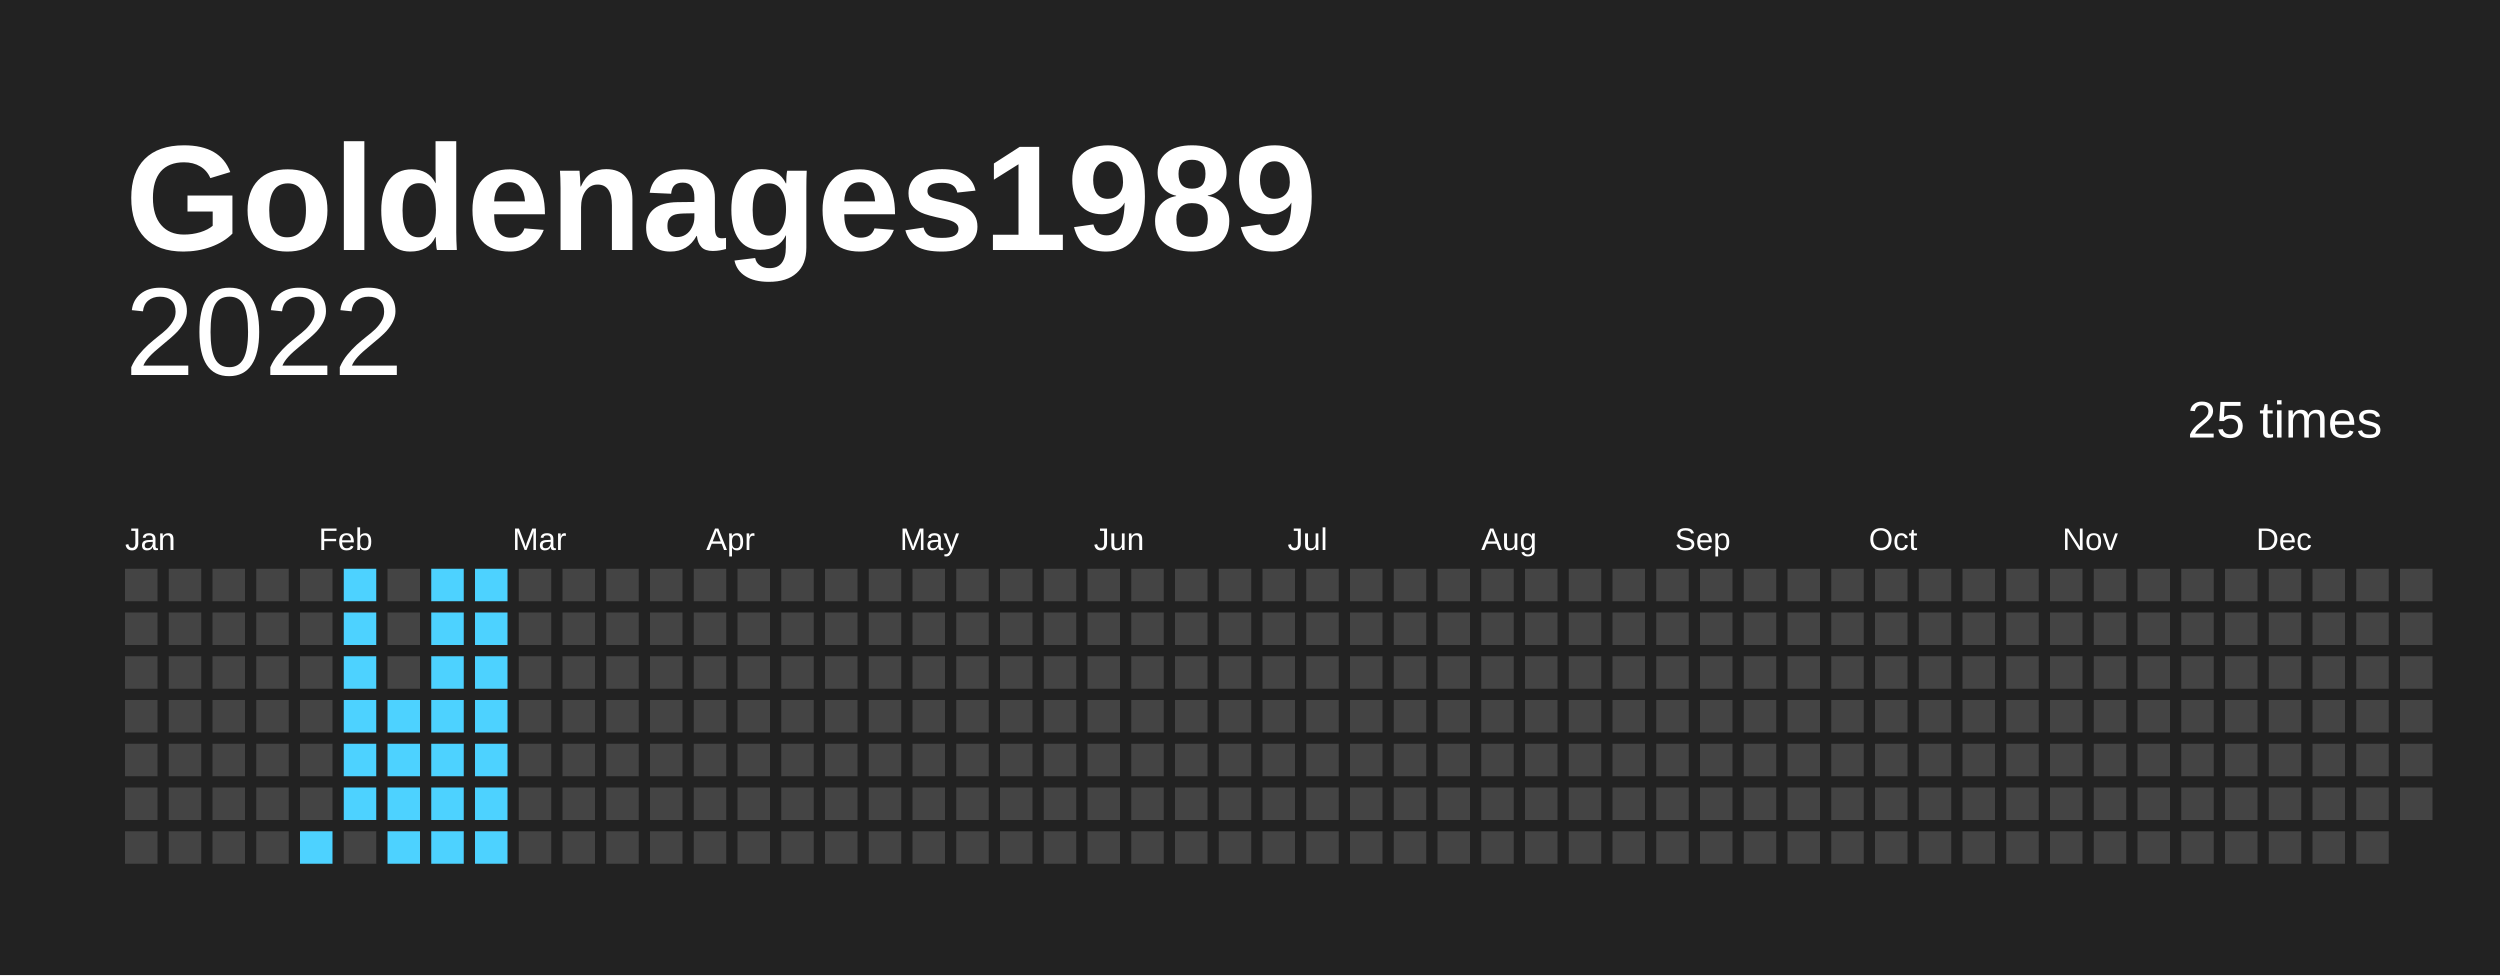
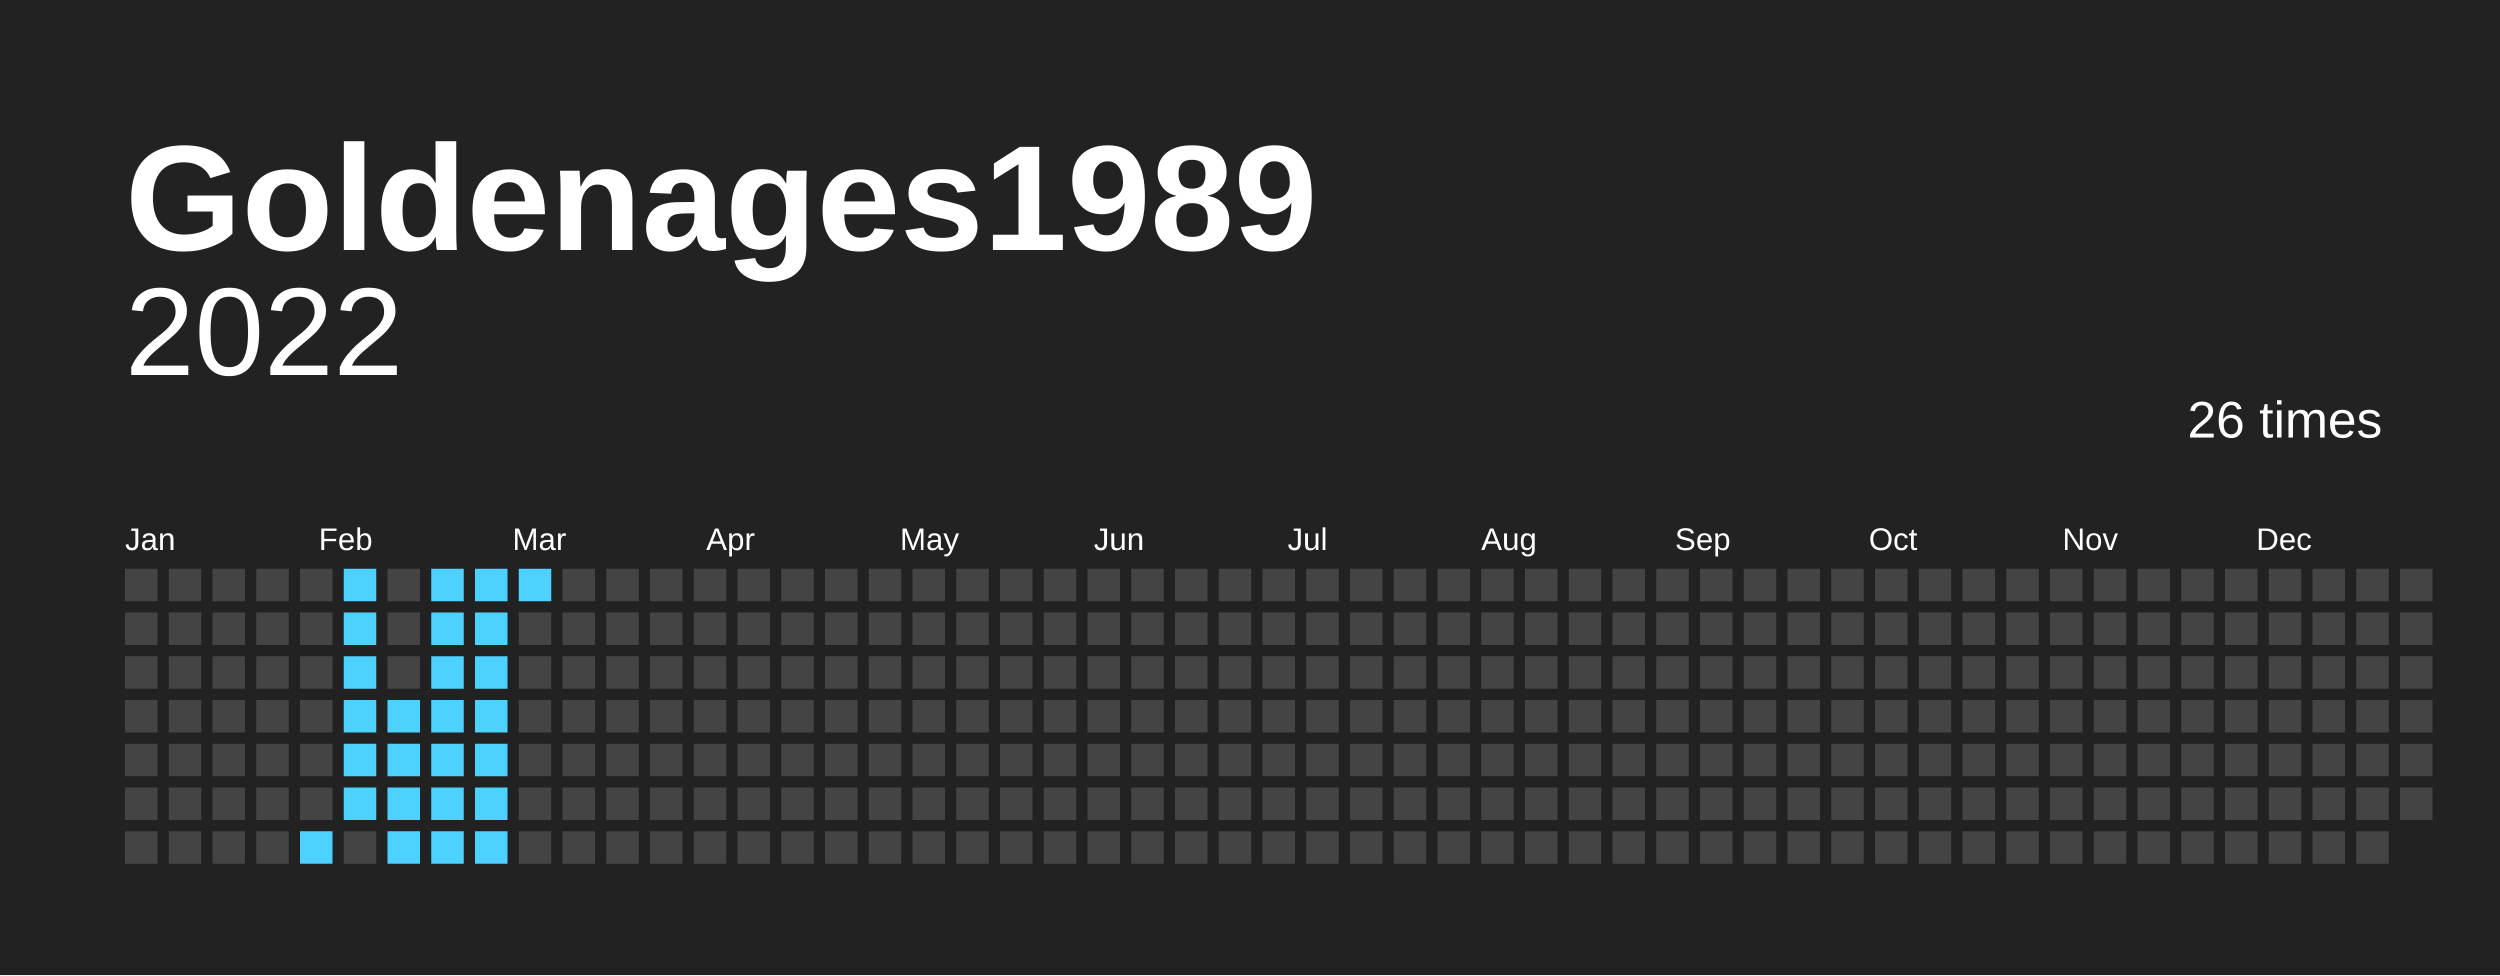
<svg xmlns="http://www.w3.org/2000/svg" baseProfile="full" height="78mm" version="1.1" viewBox="0,0,200,78" width="200mm">
  <defs />
  <rect fill="#222222" height="78" width="200" x="0" y="0" />
  <text fill="#FFFFFF" style="font-size:12px; font-family:Arial; font-weight:bold;" x="10" y="20">Goldenages1989</text>
  <text alignment-baseline="hanging" fill="#FFFFFF" style="font-size:10.0px; font-family:Arial;" x="10" y="30">2022</text>
-   <text alignment-baseline="hanging" fill="#FFFFFF" style="font-size:4.125px; font-family:Arial;" x="175" y="35">25 times</text>
+   <text alignment-baseline="hanging" fill="#FFFFFF" style="font-size:4.125px; font-family:Arial;" x="175" y="35">26 times</text>
  <text fill="#FFFFFF" style="font-size:2.5px; font-family:Arial" x="10.0" y="44">Jan</text>
  <text fill="#FFFFFF" style="font-size:2.5px; font-family:Arial" x="25.5" y="44">Feb</text>
  <text fill="#FFFFFF" style="font-size:2.5px; font-family:Arial" x="41.0" y="44">Mar</text>
  <text fill="#FFFFFF" style="font-size:2.5px; font-family:Arial" x="56.5" y="44">Apr</text>
  <text fill="#FFFFFF" style="font-size:2.5px; font-family:Arial" x="72.0" y="44">May</text>
  <text fill="#FFFFFF" style="font-size:2.5px; font-family:Arial" x="87.5" y="44">Jun</text>
  <text fill="#FFFFFF" style="font-size:2.5px; font-family:Arial" x="103.0" y="44">Jul</text>
  <text fill="#FFFFFF" style="font-size:2.5px; font-family:Arial" x="118.5" y="44">Aug</text>
  <text fill="#FFFFFF" style="font-size:2.5px; font-family:Arial" x="134.0" y="44">Sep</text>
  <text fill="#FFFFFF" style="font-size:2.5px; font-family:Arial" x="149.5" y="44">Oct</text>
  <text fill="#FFFFFF" style="font-size:2.5px; font-family:Arial" x="165.0" y="44">Nov</text>
  <text fill="#FFFFFF" style="font-size:2.5px; font-family:Arial" x="180.5" y="44">Dec</text>
  <rect fill="#444444" height="2.6" width="2.6" x="10.0" y="45.5" />
  <rect fill="#444444" height="2.6" width="2.6" x="10.0" y="49.0" />
  <rect fill="#444444" height="2.6" width="2.6" x="10.0" y="52.5" />
  <rect fill="#444444" height="2.6" width="2.6" x="10.0" y="56.0" />
  <rect fill="#444444" height="2.6" width="2.6" x="10.0" y="59.5" />
  <rect fill="#444444" height="2.6" width="2.6" x="10.0" y="63.0" />
  <rect fill="#444444" height="2.6" width="2.6" x="10.0" y="66.5" />
  <rect fill="#444444" height="2.6" width="2.6" x="13.5" y="45.5" />
  <rect fill="#444444" height="2.6" width="2.6" x="13.5" y="49.0" />
  <rect fill="#444444" height="2.6" width="2.6" x="13.5" y="52.5" />
  <rect fill="#444444" height="2.6" width="2.6" x="13.5" y="56.0" />
  <rect fill="#444444" height="2.6" width="2.6" x="13.5" y="59.5" />
  <rect fill="#444444" height="2.6" width="2.6" x="13.5" y="63.0" />
  <rect fill="#444444" height="2.6" width="2.6" x="13.5" y="66.5" />
  <rect fill="#444444" height="2.6" width="2.6" x="17.0" y="45.5" />
  <rect fill="#444444" height="2.6" width="2.6" x="17.0" y="49.0" />
  <rect fill="#444444" height="2.6" width="2.6" x="17.0" y="52.5" />
  <rect fill="#444444" height="2.6" width="2.6" x="17.0" y="56.0" />
  <rect fill="#444444" height="2.6" width="2.6" x="17.0" y="59.5" />
  <rect fill="#444444" height="2.6" width="2.6" x="17.0" y="63.0" />
  <rect fill="#444444" height="2.6" width="2.6" x="17.0" y="66.5" />
  <rect fill="#444444" height="2.6" width="2.6" x="20.5" y="45.5" />
  <rect fill="#444444" height="2.6" width="2.6" x="20.5" y="49.0" />
  <rect fill="#444444" height="2.6" width="2.6" x="20.5" y="52.5" />
  <rect fill="#444444" height="2.6" width="2.6" x="20.5" y="56.0" />
  <rect fill="#444444" height="2.6" width="2.6" x="20.5" y="59.5" />
  <rect fill="#444444" height="2.6" width="2.6" x="20.5" y="63.0" />
  <rect fill="#444444" height="2.6" width="2.6" x="20.5" y="66.5" />
  <rect fill="#444444" height="2.6" width="2.6" x="24.0" y="45.5" />
  <rect fill="#444444" height="2.6" width="2.6" x="24.0" y="49.0" />
  <rect fill="#444444" height="2.6" width="2.6" x="24.0" y="52.5" />
  <rect fill="#444444" height="2.6" width="2.6" x="24.0" y="56.0" />
  <rect fill="#444444" height="2.6" width="2.6" x="24.0" y="59.5" />
  <rect fill="#444444" height="2.6" width="2.6" x="24.0" y="63.0" />
  <rect fill="#4DD2FF" height="2.6" width="2.6" x="24.0" y="66.5" />
  <rect fill="#4DD2FF" height="2.6" width="2.6" x="27.5" y="45.5" />
  <rect fill="#4DD2FF" height="2.6" width="2.6" x="27.5" y="49.0" />
  <rect fill="#4DD2FF" height="2.6" width="2.6" x="27.5" y="52.5" />
  <rect fill="#4DD2FF" height="2.6" width="2.6" x="27.5" y="56.0" />
  <rect fill="#4DD2FF" height="2.6" width="2.6" x="27.5" y="59.5" />
  <rect fill="#4DD2FF" height="2.6" width="2.6" x="27.5" y="63.0" />
  <rect fill="#444444" height="2.6" width="2.6" x="27.5" y="66.5" />
  <rect fill="#444444" height="2.6" width="2.6" x="31.0" y="45.5" />
  <rect fill="#444444" height="2.6" width="2.6" x="31.0" y="49.0" />
  <rect fill="#444444" height="2.6" width="2.6" x="31.0" y="52.5" />
  <rect fill="#4DD2FF" height="2.6" width="2.6" x="31.0" y="56.0" />
  <rect fill="#4DD2FF" height="2.6" width="2.6" x="31.0" y="59.5" />
  <rect fill="#4DD2FF" height="2.6" width="2.6" x="31.0" y="63.0" />
  <rect fill="#4DD2FF" height="2.6" width="2.6" x="31.0" y="66.5" />
  <rect fill="#4DD2FF" height="2.6" width="2.6" x="34.5" y="45.5" />
  <rect fill="#4DD2FF" height="2.6" width="2.6" x="34.5" y="49.0" />
  <rect fill="#4DD2FF" height="2.6" width="2.6" x="34.5" y="52.5" />
  <rect fill="#4DD2FF" height="2.6" width="2.6" x="34.5" y="56.0" />
  <rect fill="#4DD2FF" height="2.6" width="2.6" x="34.5" y="59.5" />
  <rect fill="#4DD2FF" height="2.6" width="2.6" x="34.5" y="63.0" />
  <rect fill="#4DD2FF" height="2.6" width="2.6" x="34.5" y="66.5" />
  <rect fill="#4DD2FF" height="2.6" width="2.6" x="38.0" y="45.5" />
  <rect fill="#4DD2FF" height="2.6" width="2.6" x="38.0" y="49.0" />
  <rect fill="#4DD2FF" height="2.6" width="2.6" x="38.0" y="52.5" />
  <rect fill="#4DD2FF" height="2.6" width="2.6" x="38.0" y="56.0" />
  <rect fill="#4DD2FF" height="2.6" width="2.6" x="38.0" y="59.5" />
  <rect fill="#4DD2FF" height="2.6" width="2.6" x="38.0" y="63.0" />
  <rect fill="#4DD2FF" height="2.6" width="2.6" x="38.0" y="66.5" />
-   <rect fill="#444444" height="2.6" width="2.6" x="41.5" y="45.5" />
+   <rect fill="#4DD2FF" height="2.6" width="2.6" x="41.5" y="45.5" />
  <rect fill="#444444" height="2.6" width="2.6" x="41.5" y="49.0" />
  <rect fill="#444444" height="2.6" width="2.6" x="41.5" y="52.5" />
  <rect fill="#444444" height="2.6" width="2.6" x="41.5" y="56.0" />
  <rect fill="#444444" height="2.6" width="2.6" x="41.5" y="59.5" />
  <rect fill="#444444" height="2.6" width="2.6" x="41.5" y="63.0" />
  <rect fill="#444444" height="2.6" width="2.6" x="41.5" y="66.5" />
  <rect fill="#444444" height="2.6" width="2.6" x="45.0" y="45.5" />
  <rect fill="#444444" height="2.6" width="2.6" x="45.0" y="49.0" />
  <rect fill="#444444" height="2.6" width="2.6" x="45.0" y="52.5" />
  <rect fill="#444444" height="2.6" width="2.6" x="45.0" y="56.0" />
  <rect fill="#444444" height="2.6" width="2.6" x="45.0" y="59.5" />
  <rect fill="#444444" height="2.6" width="2.6" x="45.0" y="63.0" />
  <rect fill="#444444" height="2.6" width="2.6" x="45.0" y="66.5" />
  <rect fill="#444444" height="2.6" width="2.6" x="48.5" y="45.5" />
  <rect fill="#444444" height="2.6" width="2.6" x="48.5" y="49.0" />
  <rect fill="#444444" height="2.6" width="2.6" x="48.5" y="52.5" />
  <rect fill="#444444" height="2.6" width="2.6" x="48.5" y="56.0" />
  <rect fill="#444444" height="2.6" width="2.6" x="48.5" y="59.5" />
  <rect fill="#444444" height="2.6" width="2.6" x="48.5" y="63.0" />
  <rect fill="#444444" height="2.6" width="2.6" x="48.5" y="66.5" />
  <rect fill="#444444" height="2.6" width="2.6" x="52.0" y="45.5" />
  <rect fill="#444444" height="2.6" width="2.6" x="52.0" y="49.0" />
  <rect fill="#444444" height="2.6" width="2.6" x="52.0" y="52.5" />
  <rect fill="#444444" height="2.6" width="2.6" x="52.0" y="56.0" />
  <rect fill="#444444" height="2.6" width="2.6" x="52.0" y="59.5" />
  <rect fill="#444444" height="2.6" width="2.6" x="52.0" y="63.0" />
  <rect fill="#444444" height="2.6" width="2.6" x="52.0" y="66.5" />
  <rect fill="#444444" height="2.6" width="2.6" x="55.5" y="45.5" />
  <rect fill="#444444" height="2.6" width="2.6" x="55.5" y="49.0" />
  <rect fill="#444444" height="2.6" width="2.6" x="55.5" y="52.5" />
  <rect fill="#444444" height="2.6" width="2.6" x="55.5" y="56.0" />
  <rect fill="#444444" height="2.6" width="2.6" x="55.5" y="59.5" />
  <rect fill="#444444" height="2.6" width="2.6" x="55.5" y="63.0" />
  <rect fill="#444444" height="2.6" width="2.6" x="55.5" y="66.5" />
  <rect fill="#444444" height="2.6" width="2.6" x="59.0" y="45.5" />
  <rect fill="#444444" height="2.6" width="2.6" x="59.0" y="49.0" />
  <rect fill="#444444" height="2.6" width="2.6" x="59.0" y="52.5" />
  <rect fill="#444444" height="2.6" width="2.6" x="59.0" y="56.0" />
  <rect fill="#444444" height="2.6" width="2.6" x="59.0" y="59.5" />
  <rect fill="#444444" height="2.6" width="2.6" x="59.0" y="63.0" />
  <rect fill="#444444" height="2.6" width="2.6" x="59.0" y="66.5" />
  <rect fill="#444444" height="2.6" width="2.6" x="62.5" y="45.5" />
  <rect fill="#444444" height="2.6" width="2.6" x="62.5" y="49.0" />
  <rect fill="#444444" height="2.6" width="2.6" x="62.5" y="52.5" />
  <rect fill="#444444" height="2.6" width="2.6" x="62.5" y="56.0" />
  <rect fill="#444444" height="2.6" width="2.6" x="62.5" y="59.5" />
  <rect fill="#444444" height="2.6" width="2.6" x="62.5" y="63.0" />
  <rect fill="#444444" height="2.6" width="2.6" x="62.5" y="66.5" />
  <rect fill="#444444" height="2.6" width="2.6" x="66.0" y="45.5" />
  <rect fill="#444444" height="2.6" width="2.6" x="66.0" y="49.0" />
  <rect fill="#444444" height="2.6" width="2.6" x="66.0" y="52.5" />
  <rect fill="#444444" height="2.6" width="2.6" x="66.0" y="56.0" />
  <rect fill="#444444" height="2.6" width="2.6" x="66.0" y="59.5" />
  <rect fill="#444444" height="2.6" width="2.6" x="66.0" y="63.0" />
  <rect fill="#444444" height="2.6" width="2.6" x="66.0" y="66.5" />
  <rect fill="#444444" height="2.6" width="2.6" x="69.5" y="45.5" />
  <rect fill="#444444" height="2.6" width="2.6" x="69.5" y="49.0" />
  <rect fill="#444444" height="2.6" width="2.6" x="69.5" y="52.5" />
  <rect fill="#444444" height="2.6" width="2.6" x="69.5" y="56.0" />
  <rect fill="#444444" height="2.6" width="2.6" x="69.5" y="59.5" />
  <rect fill="#444444" height="2.6" width="2.6" x="69.5" y="63.0" />
  <rect fill="#444444" height="2.6" width="2.6" x="69.5" y="66.5" />
  <rect fill="#444444" height="2.6" width="2.6" x="73.0" y="45.5" />
  <rect fill="#444444" height="2.6" width="2.6" x="73.0" y="49.0" />
  <rect fill="#444444" height="2.6" width="2.6" x="73.0" y="52.5" />
  <rect fill="#444444" height="2.6" width="2.6" x="73.0" y="56.0" />
  <rect fill="#444444" height="2.6" width="2.6" x="73.0" y="59.5" />
  <rect fill="#444444" height="2.6" width="2.6" x="73.0" y="63.0" />
  <rect fill="#444444" height="2.6" width="2.6" x="73.0" y="66.5" />
  <rect fill="#444444" height="2.6" width="2.6" x="76.5" y="45.5" />
  <rect fill="#444444" height="2.6" width="2.6" x="76.5" y="49.0" />
  <rect fill="#444444" height="2.6" width="2.6" x="76.5" y="52.5" />
  <rect fill="#444444" height="2.6" width="2.6" x="76.5" y="56.0" />
  <rect fill="#444444" height="2.6" width="2.6" x="76.5" y="59.5" />
  <rect fill="#444444" height="2.6" width="2.6" x="76.5" y="63.0" />
  <rect fill="#444444" height="2.6" width="2.6" x="76.5" y="66.5" />
  <rect fill="#444444" height="2.6" width="2.6" x="80.0" y="45.5" />
  <rect fill="#444444" height="2.6" width="2.6" x="80.0" y="49.0" />
  <rect fill="#444444" height="2.6" width="2.6" x="80.0" y="52.5" />
  <rect fill="#444444" height="2.6" width="2.6" x="80.0" y="56.0" />
  <rect fill="#444444" height="2.6" width="2.6" x="80.0" y="59.5" />
  <rect fill="#444444" height="2.6" width="2.6" x="80.0" y="63.0" />
  <rect fill="#444444" height="2.6" width="2.6" x="80.0" y="66.5" />
  <rect fill="#444444" height="2.6" width="2.6" x="83.5" y="45.5" />
  <rect fill="#444444" height="2.6" width="2.6" x="83.5" y="49.0" />
  <rect fill="#444444" height="2.6" width="2.6" x="83.5" y="52.5" />
  <rect fill="#444444" height="2.6" width="2.6" x="83.5" y="56.0" />
  <rect fill="#444444" height="2.6" width="2.6" x="83.5" y="59.5" />
  <rect fill="#444444" height="2.6" width="2.6" x="83.5" y="63.0" />
  <rect fill="#444444" height="2.6" width="2.6" x="83.5" y="66.5" />
  <rect fill="#444444" height="2.6" width="2.6" x="87.0" y="45.5" />
  <rect fill="#444444" height="2.6" width="2.6" x="87.0" y="49.0" />
  <rect fill="#444444" height="2.6" width="2.6" x="87.0" y="52.5" />
  <rect fill="#444444" height="2.6" width="2.6" x="87.0" y="56.0" />
  <rect fill="#444444" height="2.6" width="2.6" x="87.0" y="59.5" />
  <rect fill="#444444" height="2.6" width="2.6" x="87.0" y="63.0" />
  <rect fill="#444444" height="2.6" width="2.6" x="87.0" y="66.5" />
  <rect fill="#444444" height="2.6" width="2.6" x="90.5" y="45.5" />
  <rect fill="#444444" height="2.6" width="2.6" x="90.5" y="49.0" />
  <rect fill="#444444" height="2.6" width="2.6" x="90.5" y="52.5" />
  <rect fill="#444444" height="2.6" width="2.6" x="90.5" y="56.0" />
  <rect fill="#444444" height="2.6" width="2.6" x="90.5" y="59.5" />
  <rect fill="#444444" height="2.6" width="2.6" x="90.5" y="63.0" />
  <rect fill="#444444" height="2.6" width="2.6" x="90.5" y="66.5" />
  <rect fill="#444444" height="2.6" width="2.6" x="94.0" y="45.5" />
  <rect fill="#444444" height="2.6" width="2.6" x="94.0" y="49.0" />
  <rect fill="#444444" height="2.6" width="2.6" x="94.0" y="52.5" />
  <rect fill="#444444" height="2.6" width="2.6" x="94.0" y="56.0" />
  <rect fill="#444444" height="2.6" width="2.6" x="94.0" y="59.5" />
  <rect fill="#444444" height="2.6" width="2.6" x="94.0" y="63.0" />
  <rect fill="#444444" height="2.6" width="2.6" x="94.0" y="66.5" />
  <rect fill="#444444" height="2.6" width="2.6" x="97.5" y="45.5" />
  <rect fill="#444444" height="2.6" width="2.6" x="97.5" y="49.0" />
  <rect fill="#444444" height="2.6" width="2.6" x="97.5" y="52.5" />
  <rect fill="#444444" height="2.6" width="2.6" x="97.5" y="56.0" />
  <rect fill="#444444" height="2.6" width="2.6" x="97.5" y="59.5" />
  <rect fill="#444444" height="2.6" width="2.6" x="97.5" y="63.0" />
  <rect fill="#444444" height="2.6" width="2.6" x="97.5" y="66.5" />
  <rect fill="#444444" height="2.6" width="2.6" x="101.0" y="45.5" />
  <rect fill="#444444" height="2.6" width="2.6" x="101.0" y="49.0" />
  <rect fill="#444444" height="2.6" width="2.6" x="101.0" y="52.5" />
  <rect fill="#444444" height="2.6" width="2.6" x="101.0" y="56.0" />
  <rect fill="#444444" height="2.6" width="2.6" x="101.0" y="59.5" />
  <rect fill="#444444" height="2.6" width="2.6" x="101.0" y="63.0" />
  <rect fill="#444444" height="2.6" width="2.6" x="101.0" y="66.5" />
  <rect fill="#444444" height="2.6" width="2.6" x="104.5" y="45.5" />
  <rect fill="#444444" height="2.6" width="2.6" x="104.5" y="49.0" />
  <rect fill="#444444" height="2.6" width="2.6" x="104.5" y="52.5" />
  <rect fill="#444444" height="2.6" width="2.6" x="104.5" y="56.0" />
  <rect fill="#444444" height="2.6" width="2.6" x="104.5" y="59.5" />
  <rect fill="#444444" height="2.6" width="2.6" x="104.5" y="63.0" />
  <rect fill="#444444" height="2.6" width="2.6" x="104.5" y="66.5" />
  <rect fill="#444444" height="2.6" width="2.6" x="108.0" y="45.5" />
  <rect fill="#444444" height="2.6" width="2.6" x="108.0" y="49.0" />
  <rect fill="#444444" height="2.6" width="2.6" x="108.0" y="52.5" />
  <rect fill="#444444" height="2.6" width="2.6" x="108.0" y="56.0" />
  <rect fill="#444444" height="2.6" width="2.6" x="108.0" y="59.5" />
  <rect fill="#444444" height="2.6" width="2.6" x="108.0" y="63.0" />
  <rect fill="#444444" height="2.6" width="2.6" x="108.0" y="66.5" />
  <rect fill="#444444" height="2.6" width="2.6" x="111.5" y="45.5" />
  <rect fill="#444444" height="2.6" width="2.6" x="111.5" y="49.0" />
  <rect fill="#444444" height="2.6" width="2.6" x="111.5" y="52.5" />
  <rect fill="#444444" height="2.6" width="2.6" x="111.5" y="56.0" />
  <rect fill="#444444" height="2.6" width="2.6" x="111.5" y="59.5" />
  <rect fill="#444444" height="2.6" width="2.6" x="111.5" y="63.0" />
  <rect fill="#444444" height="2.6" width="2.6" x="111.5" y="66.5" />
  <rect fill="#444444" height="2.6" width="2.6" x="115.0" y="45.5" />
  <rect fill="#444444" height="2.6" width="2.6" x="115.0" y="49.0" />
  <rect fill="#444444" height="2.6" width="2.6" x="115.0" y="52.5" />
  <rect fill="#444444" height="2.6" width="2.6" x="115.0" y="56.0" />
  <rect fill="#444444" height="2.6" width="2.6" x="115.0" y="59.5" />
  <rect fill="#444444" height="2.6" width="2.6" x="115.0" y="63.0" />
  <rect fill="#444444" height="2.6" width="2.6" x="115.0" y="66.5" />
  <rect fill="#444444" height="2.6" width="2.6" x="118.5" y="45.5" />
  <rect fill="#444444" height="2.6" width="2.6" x="118.5" y="49.0" />
  <rect fill="#444444" height="2.6" width="2.6" x="118.5" y="52.5" />
  <rect fill="#444444" height="2.6" width="2.6" x="118.5" y="56.0" />
  <rect fill="#444444" height="2.6" width="2.6" x="118.5" y="59.5" />
  <rect fill="#444444" height="2.6" width="2.6" x="118.5" y="63.0" />
  <rect fill="#444444" height="2.6" width="2.6" x="118.5" y="66.5" />
  <rect fill="#444444" height="2.6" width="2.6" x="122.0" y="45.5" />
  <rect fill="#444444" height="2.6" width="2.6" x="122.0" y="49.0" />
  <rect fill="#444444" height="2.6" width="2.6" x="122.0" y="52.5" />
  <rect fill="#444444" height="2.6" width="2.6" x="122.0" y="56.0" />
  <rect fill="#444444" height="2.6" width="2.6" x="122.0" y="59.5" />
  <rect fill="#444444" height="2.6" width="2.6" x="122.0" y="63.0" />
  <rect fill="#444444" height="2.6" width="2.6" x="122.0" y="66.5" />
  <rect fill="#444444" height="2.6" width="2.6" x="125.5" y="45.5" />
  <rect fill="#444444" height="2.6" width="2.6" x="125.5" y="49.0" />
  <rect fill="#444444" height="2.6" width="2.6" x="125.5" y="52.5" />
  <rect fill="#444444" height="2.6" width="2.6" x="125.5" y="56.0" />
  <rect fill="#444444" height="2.6" width="2.6" x="125.5" y="59.5" />
  <rect fill="#444444" height="2.6" width="2.6" x="125.5" y="63.0" />
  <rect fill="#444444" height="2.6" width="2.6" x="125.5" y="66.5" />
  <rect fill="#444444" height="2.6" width="2.6" x="129.0" y="45.5" />
  <rect fill="#444444" height="2.6" width="2.6" x="129.0" y="49.0" />
  <rect fill="#444444" height="2.6" width="2.6" x="129.0" y="52.5" />
  <rect fill="#444444" height="2.6" width="2.6" x="129.0" y="56.0" />
  <rect fill="#444444" height="2.6" width="2.6" x="129.0" y="59.5" />
  <rect fill="#444444" height="2.6" width="2.6" x="129.0" y="63.0" />
  <rect fill="#444444" height="2.6" width="2.6" x="129.0" y="66.5" />
  <rect fill="#444444" height="2.6" width="2.6" x="132.5" y="45.5" />
  <rect fill="#444444" height="2.6" width="2.6" x="132.5" y="49.0" />
  <rect fill="#444444" height="2.6" width="2.6" x="132.5" y="52.5" />
  <rect fill="#444444" height="2.6" width="2.6" x="132.5" y="56.0" />
  <rect fill="#444444" height="2.6" width="2.6" x="132.5" y="59.5" />
  <rect fill="#444444" height="2.6" width="2.6" x="132.5" y="63.0" />
  <rect fill="#444444" height="2.6" width="2.6" x="132.5" y="66.5" />
  <rect fill="#444444" height="2.6" width="2.6" x="136.0" y="45.5" />
  <rect fill="#444444" height="2.6" width="2.6" x="136.0" y="49.0" />
  <rect fill="#444444" height="2.6" width="2.6" x="136.0" y="52.5" />
  <rect fill="#444444" height="2.6" width="2.6" x="136.0" y="56.0" />
  <rect fill="#444444" height="2.6" width="2.6" x="136.0" y="59.5" />
  <rect fill="#444444" height="2.6" width="2.6" x="136.0" y="63.0" />
  <rect fill="#444444" height="2.6" width="2.6" x="136.0" y="66.5" />
  <rect fill="#444444" height="2.6" width="2.6" x="139.5" y="45.5" />
  <rect fill="#444444" height="2.6" width="2.6" x="139.5" y="49.0" />
  <rect fill="#444444" height="2.6" width="2.6" x="139.5" y="52.5" />
  <rect fill="#444444" height="2.6" width="2.6" x="139.5" y="56.0" />
  <rect fill="#444444" height="2.6" width="2.6" x="139.5" y="59.5" />
  <rect fill="#444444" height="2.6" width="2.6" x="139.5" y="63.0" />
  <rect fill="#444444" height="2.6" width="2.6" x="139.5" y="66.5" />
  <rect fill="#444444" height="2.6" width="2.6" x="143.0" y="45.5" />
  <rect fill="#444444" height="2.6" width="2.6" x="143.0" y="49.0" />
  <rect fill="#444444" height="2.6" width="2.6" x="143.0" y="52.5" />
  <rect fill="#444444" height="2.6" width="2.6" x="143.0" y="56.0" />
  <rect fill="#444444" height="2.6" width="2.6" x="143.0" y="59.5" />
  <rect fill="#444444" height="2.6" width="2.6" x="143.0" y="63.0" />
  <rect fill="#444444" height="2.6" width="2.6" x="143.0" y="66.5" />
  <rect fill="#444444" height="2.6" width="2.6" x="146.5" y="45.5" />
  <rect fill="#444444" height="2.6" width="2.6" x="146.5" y="49.0" />
  <rect fill="#444444" height="2.6" width="2.6" x="146.5" y="52.5" />
  <rect fill="#444444" height="2.6" width="2.6" x="146.5" y="56.0" />
  <rect fill="#444444" height="2.6" width="2.6" x="146.5" y="59.5" />
  <rect fill="#444444" height="2.6" width="2.6" x="146.5" y="63.0" />
  <rect fill="#444444" height="2.6" width="2.6" x="146.5" y="66.5" />
  <rect fill="#444444" height="2.6" width="2.6" x="150.0" y="45.5" />
  <rect fill="#444444" height="2.6" width="2.6" x="150.0" y="49.0" />
  <rect fill="#444444" height="2.6" width="2.6" x="150.0" y="52.5" />
  <rect fill="#444444" height="2.6" width="2.6" x="150.0" y="56.0" />
  <rect fill="#444444" height="2.6" width="2.6" x="150.0" y="59.5" />
  <rect fill="#444444" height="2.6" width="2.6" x="150.0" y="63.0" />
  <rect fill="#444444" height="2.6" width="2.6" x="150.0" y="66.5" />
  <rect fill="#444444" height="2.6" width="2.6" x="153.5" y="45.5" />
  <rect fill="#444444" height="2.6" width="2.6" x="153.5" y="49.0" />
  <rect fill="#444444" height="2.6" width="2.6" x="153.5" y="52.5" />
  <rect fill="#444444" height="2.6" width="2.6" x="153.5" y="56.0" />
  <rect fill="#444444" height="2.6" width="2.6" x="153.5" y="59.5" />
  <rect fill="#444444" height="2.6" width="2.6" x="153.5" y="63.0" />
  <rect fill="#444444" height="2.6" width="2.6" x="153.5" y="66.5" />
  <rect fill="#444444" height="2.6" width="2.6" x="157.0" y="45.5" />
  <rect fill="#444444" height="2.6" width="2.6" x="157.0" y="49.0" />
  <rect fill="#444444" height="2.6" width="2.6" x="157.0" y="52.5" />
  <rect fill="#444444" height="2.6" width="2.6" x="157.0" y="56.0" />
  <rect fill="#444444" height="2.6" width="2.6" x="157.0" y="59.5" />
  <rect fill="#444444" height="2.6" width="2.6" x="157.0" y="63.0" />
  <rect fill="#444444" height="2.6" width="2.6" x="157.0" y="66.5" />
  <rect fill="#444444" height="2.6" width="2.6" x="160.5" y="45.5" />
  <rect fill="#444444" height="2.6" width="2.6" x="160.5" y="49.0" />
  <rect fill="#444444" height="2.6" width="2.6" x="160.5" y="52.5" />
  <rect fill="#444444" height="2.6" width="2.6" x="160.5" y="56.0" />
  <rect fill="#444444" height="2.6" width="2.6" x="160.5" y="59.5" />
  <rect fill="#444444" height="2.6" width="2.6" x="160.5" y="63.0" />
  <rect fill="#444444" height="2.6" width="2.6" x="160.5" y="66.5" />
  <rect fill="#444444" height="2.6" width="2.6" x="164.0" y="45.5" />
  <rect fill="#444444" height="2.6" width="2.6" x="164.0" y="49.0" />
  <rect fill="#444444" height="2.6" width="2.6" x="164.0" y="52.5" />
  <rect fill="#444444" height="2.6" width="2.6" x="164.0" y="56.0" />
  <rect fill="#444444" height="2.6" width="2.6" x="164.0" y="59.5" />
  <rect fill="#444444" height="2.6" width="2.6" x="164.0" y="63.0" />
  <rect fill="#444444" height="2.6" width="2.6" x="164.0" y="66.5" />
  <rect fill="#444444" height="2.6" width="2.6" x="167.5" y="45.5" />
  <rect fill="#444444" height="2.6" width="2.6" x="167.5" y="49.0" />
  <rect fill="#444444" height="2.6" width="2.6" x="167.5" y="52.5" />
  <rect fill="#444444" height="2.6" width="2.6" x="167.5" y="56.0" />
  <rect fill="#444444" height="2.6" width="2.6" x="167.5" y="59.5" />
  <rect fill="#444444" height="2.6" width="2.6" x="167.5" y="63.0" />
  <rect fill="#444444" height="2.6" width="2.6" x="167.5" y="66.5" />
  <rect fill="#444444" height="2.6" width="2.6" x="171.0" y="45.5" />
  <rect fill="#444444" height="2.6" width="2.6" x="171.0" y="49.0" />
  <rect fill="#444444" height="2.6" width="2.6" x="171.0" y="52.5" />
  <rect fill="#444444" height="2.6" width="2.6" x="171.0" y="56.0" />
  <rect fill="#444444" height="2.6" width="2.6" x="171.0" y="59.5" />
  <rect fill="#444444" height="2.6" width="2.6" x="171.0" y="63.0" />
  <rect fill="#444444" height="2.6" width="2.6" x="171.0" y="66.5" />
  <rect fill="#444444" height="2.6" width="2.6" x="174.5" y="45.5" />
  <rect fill="#444444" height="2.6" width="2.6" x="174.5" y="49.0" />
  <rect fill="#444444" height="2.6" width="2.6" x="174.5" y="52.5" />
  <rect fill="#444444" height="2.6" width="2.6" x="174.5" y="56.0" />
  <rect fill="#444444" height="2.6" width="2.6" x="174.5" y="59.5" />
  <rect fill="#444444" height="2.6" width="2.6" x="174.5" y="63.0" />
  <rect fill="#444444" height="2.6" width="2.6" x="174.5" y="66.5" />
  <rect fill="#444444" height="2.6" width="2.6" x="178.0" y="45.5" />
  <rect fill="#444444" height="2.6" width="2.6" x="178.0" y="49.0" />
  <rect fill="#444444" height="2.6" width="2.6" x="178.0" y="52.5" />
  <rect fill="#444444" height="2.6" width="2.6" x="178.0" y="56.0" />
  <rect fill="#444444" height="2.6" width="2.6" x="178.0" y="59.5" />
  <rect fill="#444444" height="2.6" width="2.6" x="178.0" y="63.0" />
  <rect fill="#444444" height="2.6" width="2.6" x="178.0" y="66.5" />
  <rect fill="#444444" height="2.6" width="2.6" x="181.5" y="45.5" />
  <rect fill="#444444" height="2.6" width="2.6" x="181.5" y="49.0" />
  <rect fill="#444444" height="2.6" width="2.6" x="181.5" y="52.5" />
  <rect fill="#444444" height="2.6" width="2.6" x="181.5" y="56.0" />
  <rect fill="#444444" height="2.6" width="2.6" x="181.5" y="59.5" />
  <rect fill="#444444" height="2.6" width="2.6" x="181.5" y="63.0" />
  <rect fill="#444444" height="2.6" width="2.6" x="181.5" y="66.5" />
  <rect fill="#444444" height="2.6" width="2.6" x="185.0" y="45.5" />
  <rect fill="#444444" height="2.6" width="2.6" x="185.0" y="49.0" />
  <rect fill="#444444" height="2.6" width="2.6" x="185.0" y="52.5" />
  <rect fill="#444444" height="2.6" width="2.6" x="185.0" y="56.0" />
  <rect fill="#444444" height="2.6" width="2.6" x="185.0" y="59.5" />
  <rect fill="#444444" height="2.6" width="2.6" x="185.0" y="63.0" />
  <rect fill="#444444" height="2.6" width="2.6" x="185.0" y="66.5" />
  <rect fill="#444444" height="2.6" width="2.6" x="188.5" y="45.5" />
  <rect fill="#444444" height="2.6" width="2.6" x="188.5" y="49.0" />
  <rect fill="#444444" height="2.6" width="2.6" x="188.5" y="52.5" />
  <rect fill="#444444" height="2.6" width="2.6" x="188.5" y="56.0" />
  <rect fill="#444444" height="2.6" width="2.6" x="188.5" y="59.5" />
  <rect fill="#444444" height="2.6" width="2.6" x="188.5" y="63.0" />
  <rect fill="#444444" height="2.6" width="2.6" x="188.5" y="66.5" />
  <rect fill="#444444" height="2.6" width="2.6" x="192.0" y="45.5" />
  <rect fill="#444444" height="2.6" width="2.6" x="192.0" y="49.0" />
  <rect fill="#444444" height="2.6" width="2.6" x="192.0" y="52.5" />
  <rect fill="#444444" height="2.6" width="2.6" x="192.0" y="56.0" />
  <rect fill="#444444" height="2.6" width="2.6" x="192.0" y="59.5" />
  <rect fill="#444444" height="2.6" width="2.6" x="192.0" y="63.0" />
</svg>
